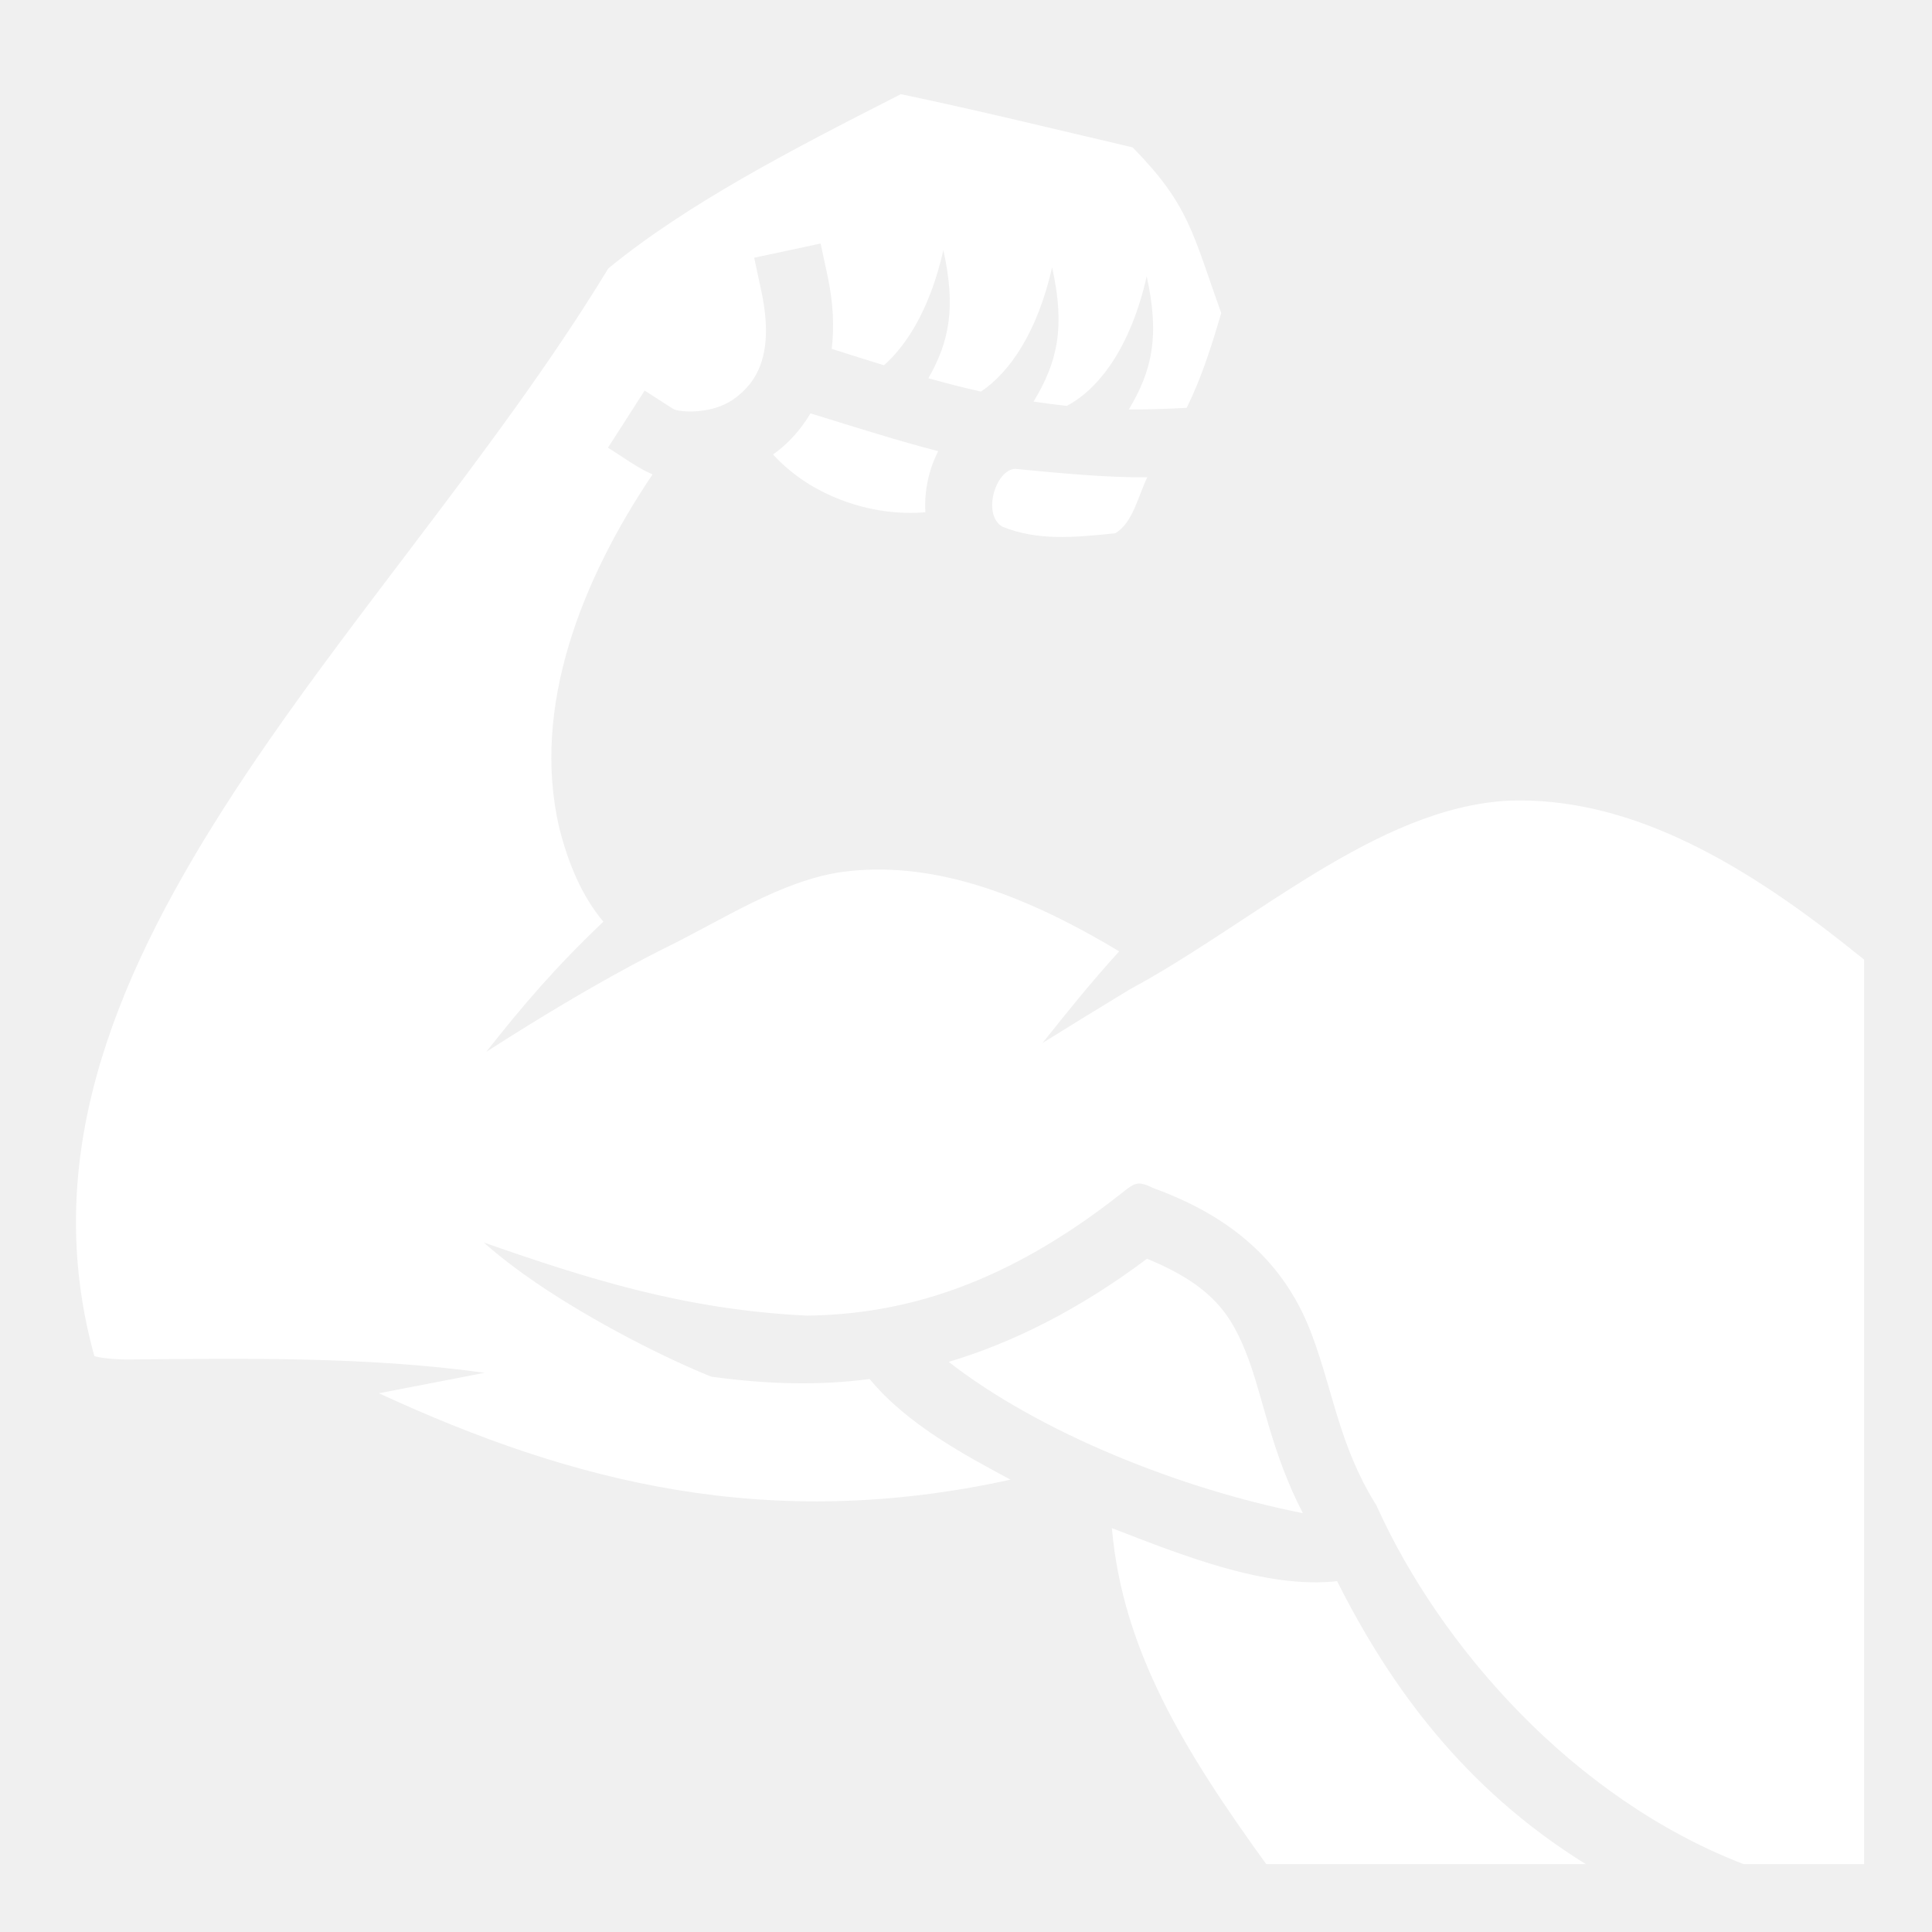
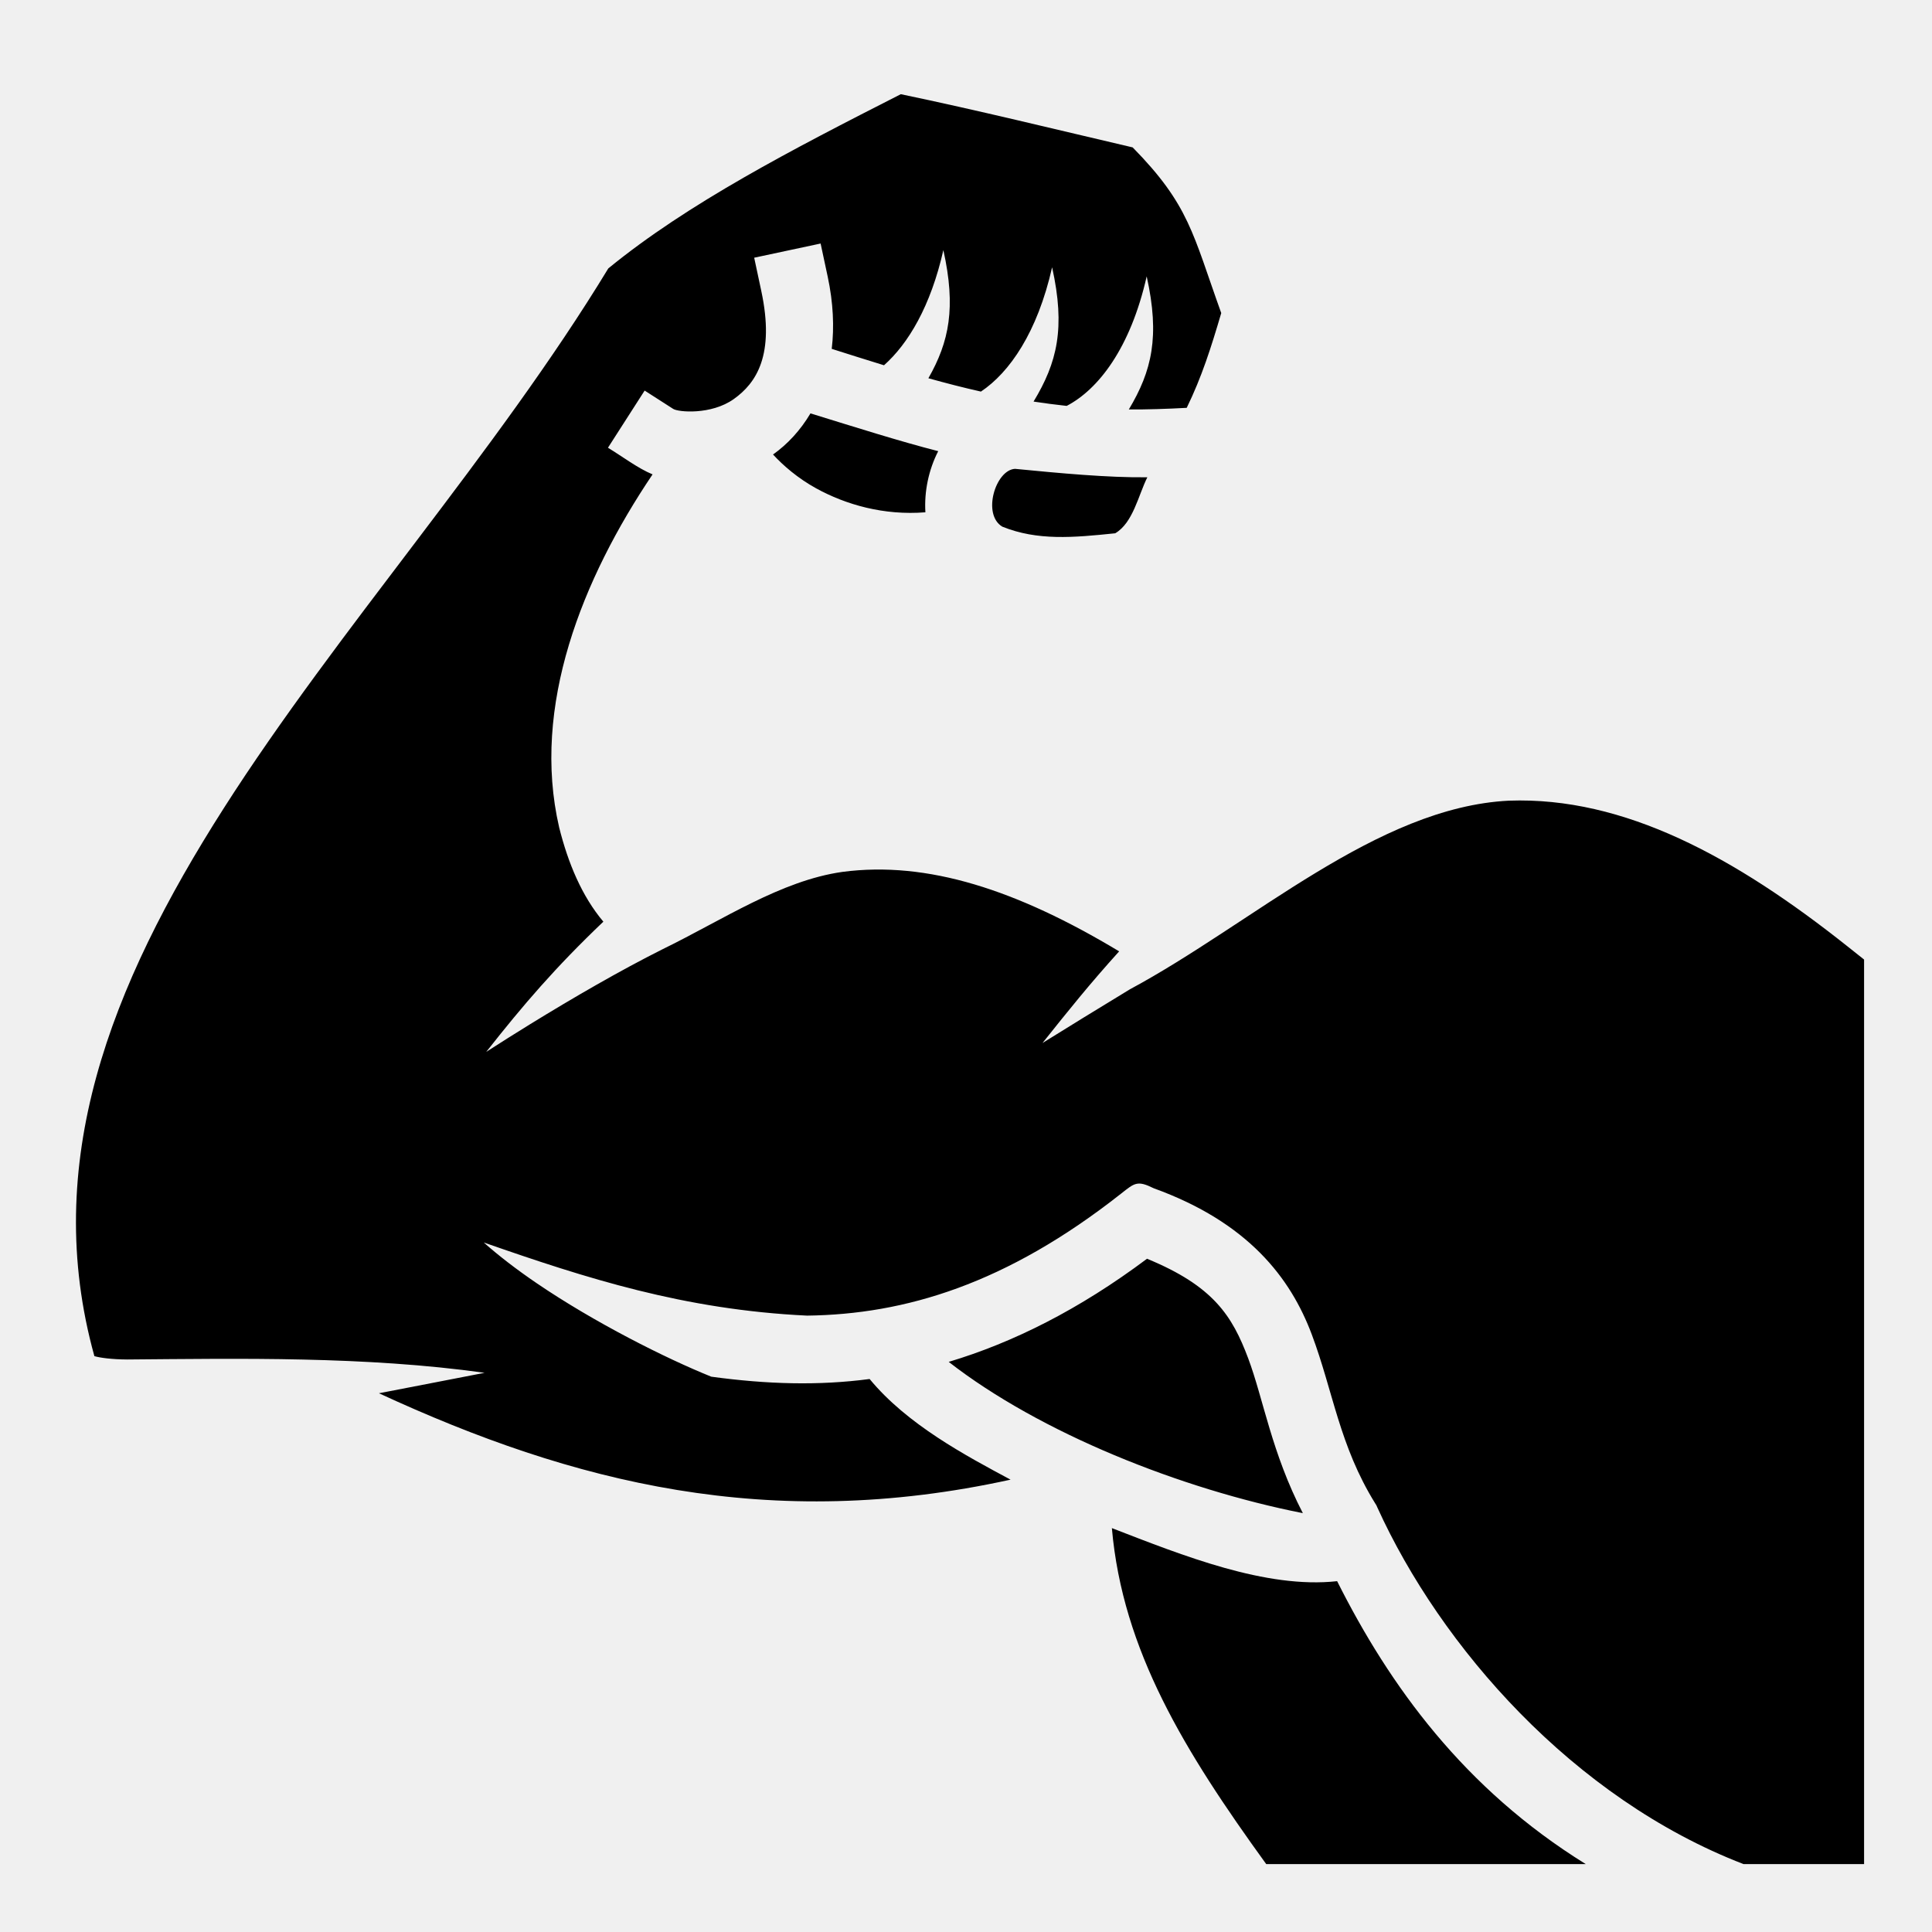
<svg xmlns="http://www.w3.org/2000/svg" style="height: 512px; width: 512px;" viewBox="0 0 512 512">
  <g class="" style="" transform="translate(0,0)">
-     <path d="M211.832 39.06c-15.022 15.31-15.894 22.83-23.473 43.903 2.69 9.14 5.154 16.927 9.148 25.117 5.158.283 10.765.47 15.342.43-6.11-10.208-8.276-19.32-4.733-35.274 4.3 19.05 12.847 29.993 21.203 34.332 3.032-.334 5.957-.714 8.776-1.146-6.255-10.337-8.494-19.47-4.914-35.588 3.897 17.27 11.287 27.876 18.86 32.94 4.658-1.043 9.283-2.243 13.927-3.534-5.517-9.69-7.36-18.692-3.97-33.957 3.357 14.876 9.307 24.81 15.732 30.516a1528.16 1528.16 0 0 0 13.852-4.347c-.685-5.782-.416-12.187 1.064-19.115l1.883-8.8 17.603 3.76-1.88 8.804c-3.636 17.008 1.324 24.42 7.306 28.666 5.98 4.244 14.69 3.46 16.03 2.6l7.576-4.86 9.72 15.15c-3.857 2.34-7.9 5.44-11.822 7.06 18.65 27.678 32.183 61.465 24.756 93.55-2.365 9.474-6.03 18.243-11.715 24.986 12.725 12.13 21.215 22.026 31.032 34.5a691.95 691.95 0 0 0-11.692-7.37c-11.397-7.01-23.832-14.214-34.98-19.802-16.012-7.8-31.367-18.205-47.73-20.523-22.552-2.967-46.27 4.797-73.32 21.06 7.872 8.72 13.282 15.474 20.312 24.288-6.98-4.338-14.652-9.07-23.16-14.23-32.554-17.48-65.39-48.227-100.438-49.99-30.56-1.092-59.952 14.955-89.677 38.568L18 254.293V494h31.963c45.184-17.437 80.287-57.654 97.03-94.52l.25-.564.325-.52c9.463-15.252 11.148-29.688 16.79-44.732 5.645-15.044 16.907-29.718 41.884-38.756 4.353-2.16 5.07-1.415 8.633 1.395 30.468 24.01 57.29 32.02 83.24 32.35 32.61-1.557 58.442-9.882 85.682-19.38-3.966 3.528-8.77 7.21-13.986 10.762-15.323 10.436-34.217 19.928-46.304 24.8-14.716 2.006-28.36 2.416-41.967.616-9.96 12.09-25.574 20.358-37.35 26.673 63.92 14.023 115.88.91 167.386-22.896-9.522-1.817-19.008-3.692-27.994-5.42 31.634-4.422 64.984-3.766 94.705-3.53 4.084-.02 7.213-.453 8.7-.886 14.167-51.072-4.095-97.893-34.294-145.216-30.263-47.425-72.18-94.107-101.896-143.04-21.1-17.257-48.6-31.455-77.522-46.175-20.386 4.25-41.026 9.336-61.443 14.1zm85.385 70.49c-11.678 3.6-23.71 7.425-33.852 10.012 2.527 4.93 3.735 10.664 3.395 16.202 11.028.877 21.082-2.018 28.965-6.356 4.845-2.666 8.74-6.048 11.414-8.96-3.854-2.735-7.26-6.41-9.923-10.9zm-54.213 14.698c-11.76 1.143-24.59 2.362-35.06 2.236 2.39 4.772 3.78 12.067 8.51 14.84 11.18 1.164 20.6 1.997 29.91-1.746 5.435-3.214 1.818-15.058-3.36-15.33zm-34.98 209.332c-17.593 7.233-22.586 15.14-26.813 26.406-3.998 10.66-6.227 25.076-14.48 41.014 32.29-6.38 69.625-21.23 93.852-40.088-17.017-5.098-34.553-13.852-52.557-27.332zm9.318 71.385c-18.723 7.237-40.836 16.144-59.696 14.062C143.774 446.68 124.012 474.03 91.762 494h84.68c21.564-29.798 38.067-56.575 40.9-89.035z" fill="#fff" fill-opacity="1" transform="translate(512, 0) scale(-1, 1) rotate(0, 256, 256) skewX(0) skewY(0)" />
+     <path d="M211.832 39.06c-15.022 15.31-15.894 22.83-23.473 43.903 2.69 9.14 5.154 16.927 9.148 25.117 5.158.283 10.765.47 15.342.43-6.11-10.208-8.276-19.32-4.733-35.274 4.3 19.05 12.847 29.993 21.203 34.332 3.032-.334 5.957-.714 8.776-1.146-6.255-10.337-8.494-19.47-4.914-35.588 3.897 17.27 11.287 27.876 18.86 32.94 4.658-1.043 9.283-2.243 13.927-3.534-5.517-9.69-7.36-18.692-3.97-33.957 3.357 14.876 9.307 24.81 15.732 30.516a1528.16 1528.16 0 0 0 13.852-4.347c-.685-5.782-.416-12.187 1.064-19.115l1.883-8.8 17.603 3.76-1.88 8.804c-3.636 17.008 1.324 24.42 7.306 28.666 5.98 4.244 14.69 3.46 16.03 2.6l7.576-4.86 9.72 15.15c-3.857 2.34-7.9 5.44-11.822 7.06 18.65 27.678 32.183 61.465 24.756 93.55-2.365 9.474-6.03 18.243-11.715 24.986 12.725 12.13 21.215 22.026 31.032 34.5a691.95 691.95 0 0 0-11.692-7.37c-11.397-7.01-23.832-14.214-34.98-19.802-16.012-7.8-31.367-18.205-47.73-20.523-22.552-2.967-46.27 4.797-73.32 21.06 7.872 8.72 13.282 15.474 20.312 24.288-6.98-4.338-14.652-9.07-23.16-14.23-32.554-17.48-65.39-48.227-100.438-49.99-30.56-1.092-59.952 14.955-89.677 38.568L18 254.293V494h31.963c45.184-17.437 80.287-57.654 97.03-94.52l.25-.564.325-.52c9.463-15.252 11.148-29.688 16.79-44.732 5.645-15.044 16.907-29.718 41.884-38.756 4.353-2.16 5.07-1.415 8.633 1.395 30.468 24.01 57.29 32.02 83.24 32.35 32.61-1.557 58.442-9.882 85.682-19.38-3.966 3.528-8.77 7.21-13.986 10.762-15.323 10.436-34.217 19.928-46.304 24.8-14.716 2.006-28.36 2.416-41.967.616-9.96 12.09-25.574 20.358-37.35 26.673 63.92 14.023 115.88.91 167.386-22.896-9.522-1.817-19.008-3.692-27.994-5.42 31.634-4.422 64.984-3.766 94.705-3.53 4.084-.02 7.213-.453 8.7-.886 14.167-51.072-4.095-97.893-34.294-145.216-30.263-47.425-72.18-94.107-101.896-143.04-21.1-17.257-48.6-31.455-77.522-46.175-20.386 4.25-41.026 9.336-61.443 14.1zm85.385 70.49c-11.678 3.6-23.71 7.425-33.852 10.012 2.527 4.93 3.735 10.664 3.395 16.202 11.028.877 21.082-2.018 28.965-6.356 4.845-2.666 8.74-6.048 11.414-8.96-3.854-2.735-7.26-6.41-9.923-10.9zm-54.213 14.698c-11.76 1.143-24.59 2.362-35.06 2.236 2.39 4.772 3.78 12.067 8.51 14.84 11.18 1.164 20.6 1.997 29.91-1.746 5.435-3.214 1.818-15.058-3.36-15.33zm-34.98 209.332c-17.593 7.233-22.586 15.14-26.813 26.406-3.998 10.66-6.227 25.076-14.48 41.014 32.29-6.38 69.625-21.23 93.852-40.088-17.017-5.098-34.553-13.852-52.557-27.332zm9.318 71.385c-18.723 7.237-40.836 16.144-59.696 14.062C143.774 446.68 124.012 474.03 91.762 494h84.68c21.564-29.798 38.067-56.575 40.9-89.035z" fill="#000" fill-opacity="1" transform="translate(512, 0) scale(-1, 1) rotate(0, 256, 256) skewX(0) skewY(0)" />
  </g>
</svg>
